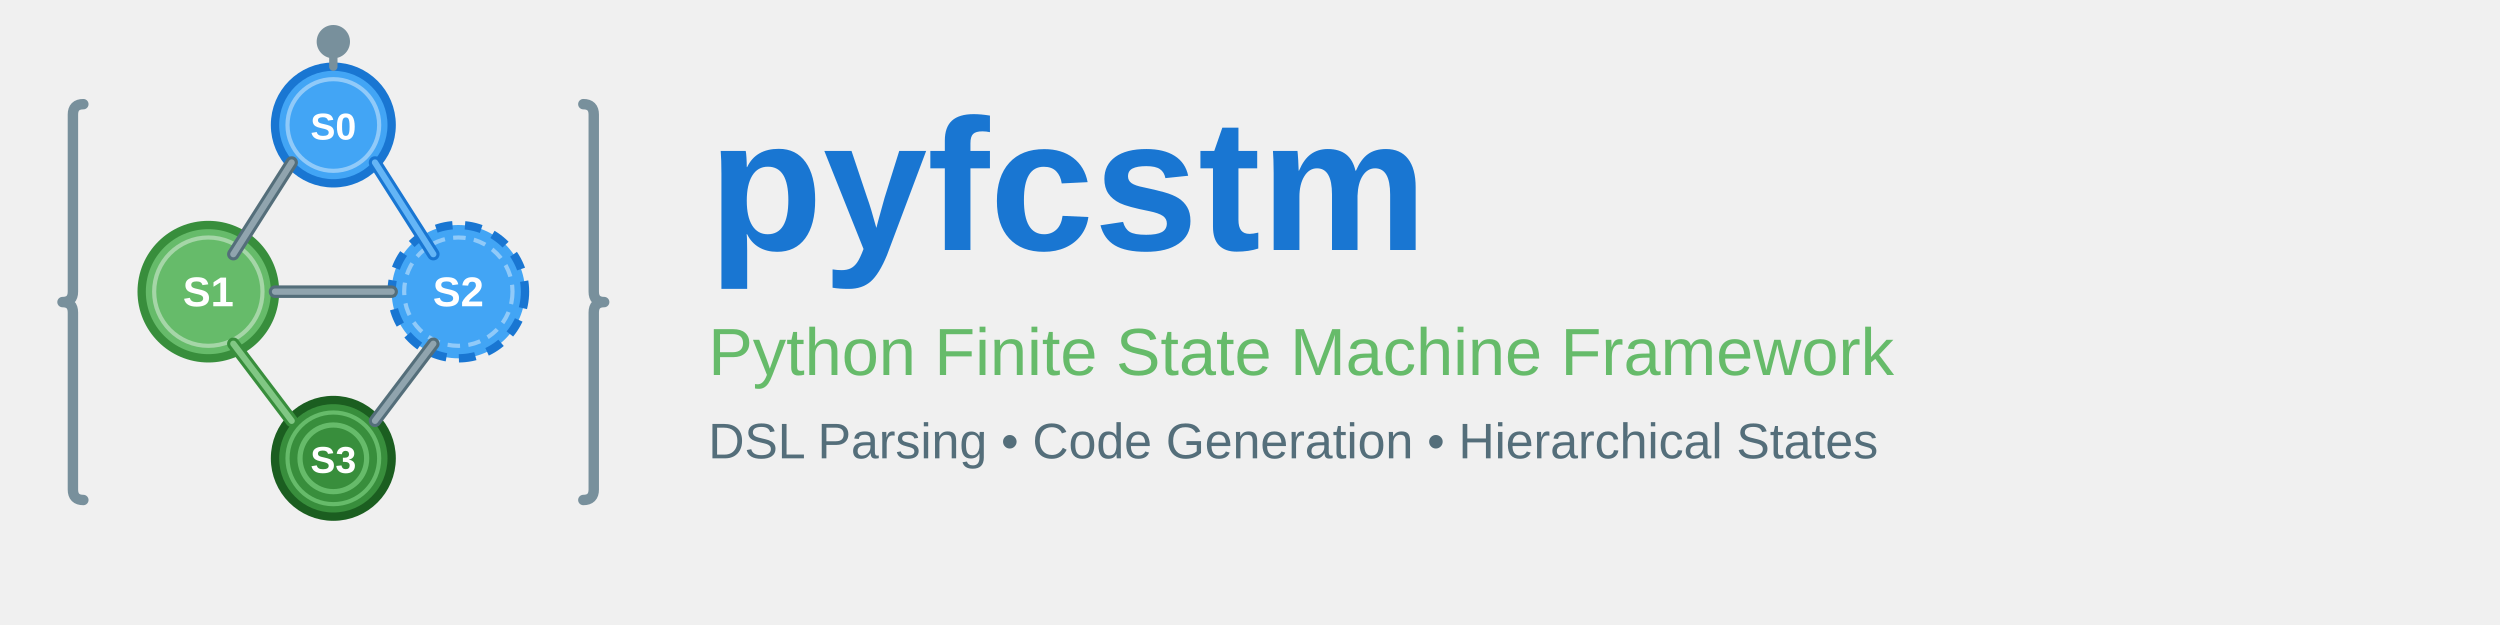
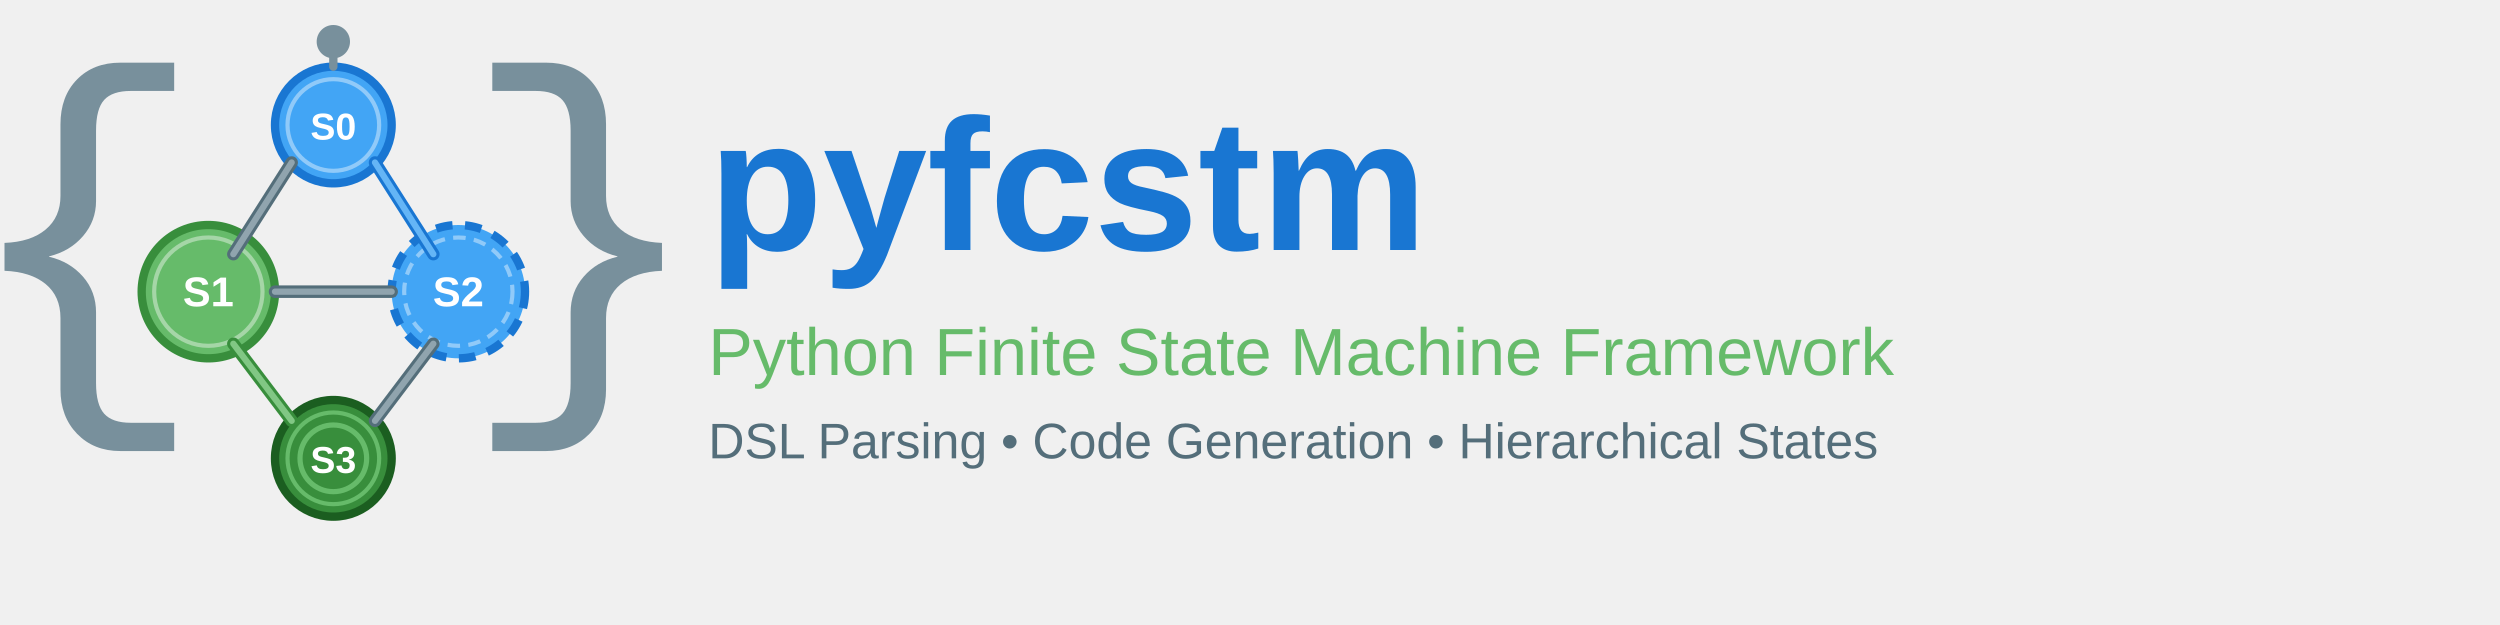
<svg xmlns="http://www.w3.org/2000/svg" viewBox="0 0 1200 300" width="1200" height="300">
  <g id="logo-icon" transform="translate(30, 0)">
-     <path d="M 10 50 Q 5 50 5 55 L 5 140 Q 5 145 0 145 Q 5 145 5 150 L 5 235 Q 5 240 10 240" fill="none" stroke="#78909C" stroke-width="5" stroke-linecap="round" stroke-linejoin="round" />
-     <path d="M 250 50 Q 255 50 255 55 L 255 140 Q 255 145 260 145 Q 255 145 255 150 L 255 235 Q 255 240 250 240" fill="none" stroke="#78909C" stroke-width="5" stroke-linecap="round" stroke-linejoin="round" />
+     <text x="10" y="175" font-family="Consolas, Monaco, 'Courier New', monospace" font-size="200" font-weight="normal" fill="#78909C" text-anchor="middle">{</text>
+     <text x="250" y="175" font-family="Consolas, Monaco, 'Courier New', monospace" font-size="200" font-weight="normal" fill="#78909C" text-anchor="middle">}</text>
    <g transform="translate(30, 20)">
      <circle cx="100" cy="40" r="28" fill="#42A5F5" stroke="#1976D2" stroke-width="4" />
      <circle cx="100" cy="40" r="22" fill="none" stroke="#90CAF9" stroke-width="2" />
      <text x="100" y="47" font-family="Arial, sans-serif" font-size="18" font-weight="bold" fill="#FFFFFF" text-anchor="middle">S0</text>
      <circle cx="40" cy="120" r="32" fill="#66BB6A" stroke="#388E3C" stroke-width="4" />
      <circle cx="40" cy="120" r="26" fill="none" stroke="#A5D6A7" stroke-width="2" />
      <text x="40" y="127" font-family="Arial, sans-serif" font-size="20" font-weight="bold" fill="#FFFFFF" text-anchor="middle">S1</text>
      <circle cx="160" cy="120" r="32" fill="#42A5F5" stroke="#1976D2" stroke-width="4" stroke-dasharray="8,6" />
      <circle cx="160" cy="120" r="26" fill="none" stroke="#90CAF9" stroke-width="2" stroke-dasharray="6,4" />
      <text x="160" y="127" font-family="Arial, sans-serif" font-size="20" font-weight="bold" fill="#FFFFFF" text-anchor="middle">S2</text>
      <circle cx="100" cy="200" r="28" fill="#388E3C" stroke="#1B5E20" stroke-width="4" />
      <circle cx="100" cy="200" r="22" fill="none" stroke="#66BB6A" stroke-width="2" />
      <circle cx="100" cy="200" r="16" fill="none" stroke="#66BB6A" stroke-width="2.5" />
      <text x="100" y="207" font-family="Arial, sans-serif" font-size="18" font-weight="bold" fill="#FFFFFF" text-anchor="middle">S3</text>
      <path d="M 80 58 L 52 102" fill="none" stroke="#546E7A" stroke-width="6" stroke-linecap="round" />
      <path d="M 80 58 L 52 102" fill="none" stroke="#90A4AE" stroke-width="3" stroke-linecap="round" />
      <path d="M 120 58 L 148 102" fill="none" stroke="#1976D2" stroke-width="6" stroke-linecap="round" />
      <path d="M 120 58 L 148 102" fill="none" stroke="#64B5F6" stroke-width="3" stroke-linecap="round" />
      <path d="M 52 145 L 80 182" fill="none" stroke="#388E3C" stroke-width="6" stroke-linecap="round" />
      <path d="M 52 145 L 80 182" fill="none" stroke="#81C784" stroke-width="3" stroke-linecap="round" />
      <path d="M 148 145 L 120 182" fill="none" stroke="#546E7A" stroke-width="6" stroke-linecap="round" />
      <path d="M 148 145 L 120 182" fill="none" stroke="#90A4AE" stroke-width="3" stroke-linecap="round" />
      <path d="M 72 120 L 128 120" fill="none" stroke="#546E7A" stroke-width="6" stroke-linecap="round" />
      <path d="M 72 120 L 128 120" fill="none" stroke="#90A4AE" stroke-width="3" stroke-linecap="round" />
      <circle cx="100" cy="0" r="8" fill="#78909C" />
      <path d="M 100 8 L 100 12" stroke="#78909C" stroke-width="4" stroke-linecap="round" />
    </g>
  </g>
  <g id="text-content" transform="translate(340, 0)">
    <text x="0" y="120" font-family="Arial, sans-serif" font-size="90" font-weight="bold" fill="#1976D2">
      pyfcstm
    </text>
    <text x="0" y="180" font-family="Arial, sans-serif" font-size="32" fill="#66BB6A">
      Python Finite State Machine Framework
    </text>
    <text x="0" y="220" font-family="Arial, sans-serif" font-size="24" fill="#546E7A">
      DSL Parsing • Code Generation • Hierarchical States
    </text>
  </g>
</svg>
